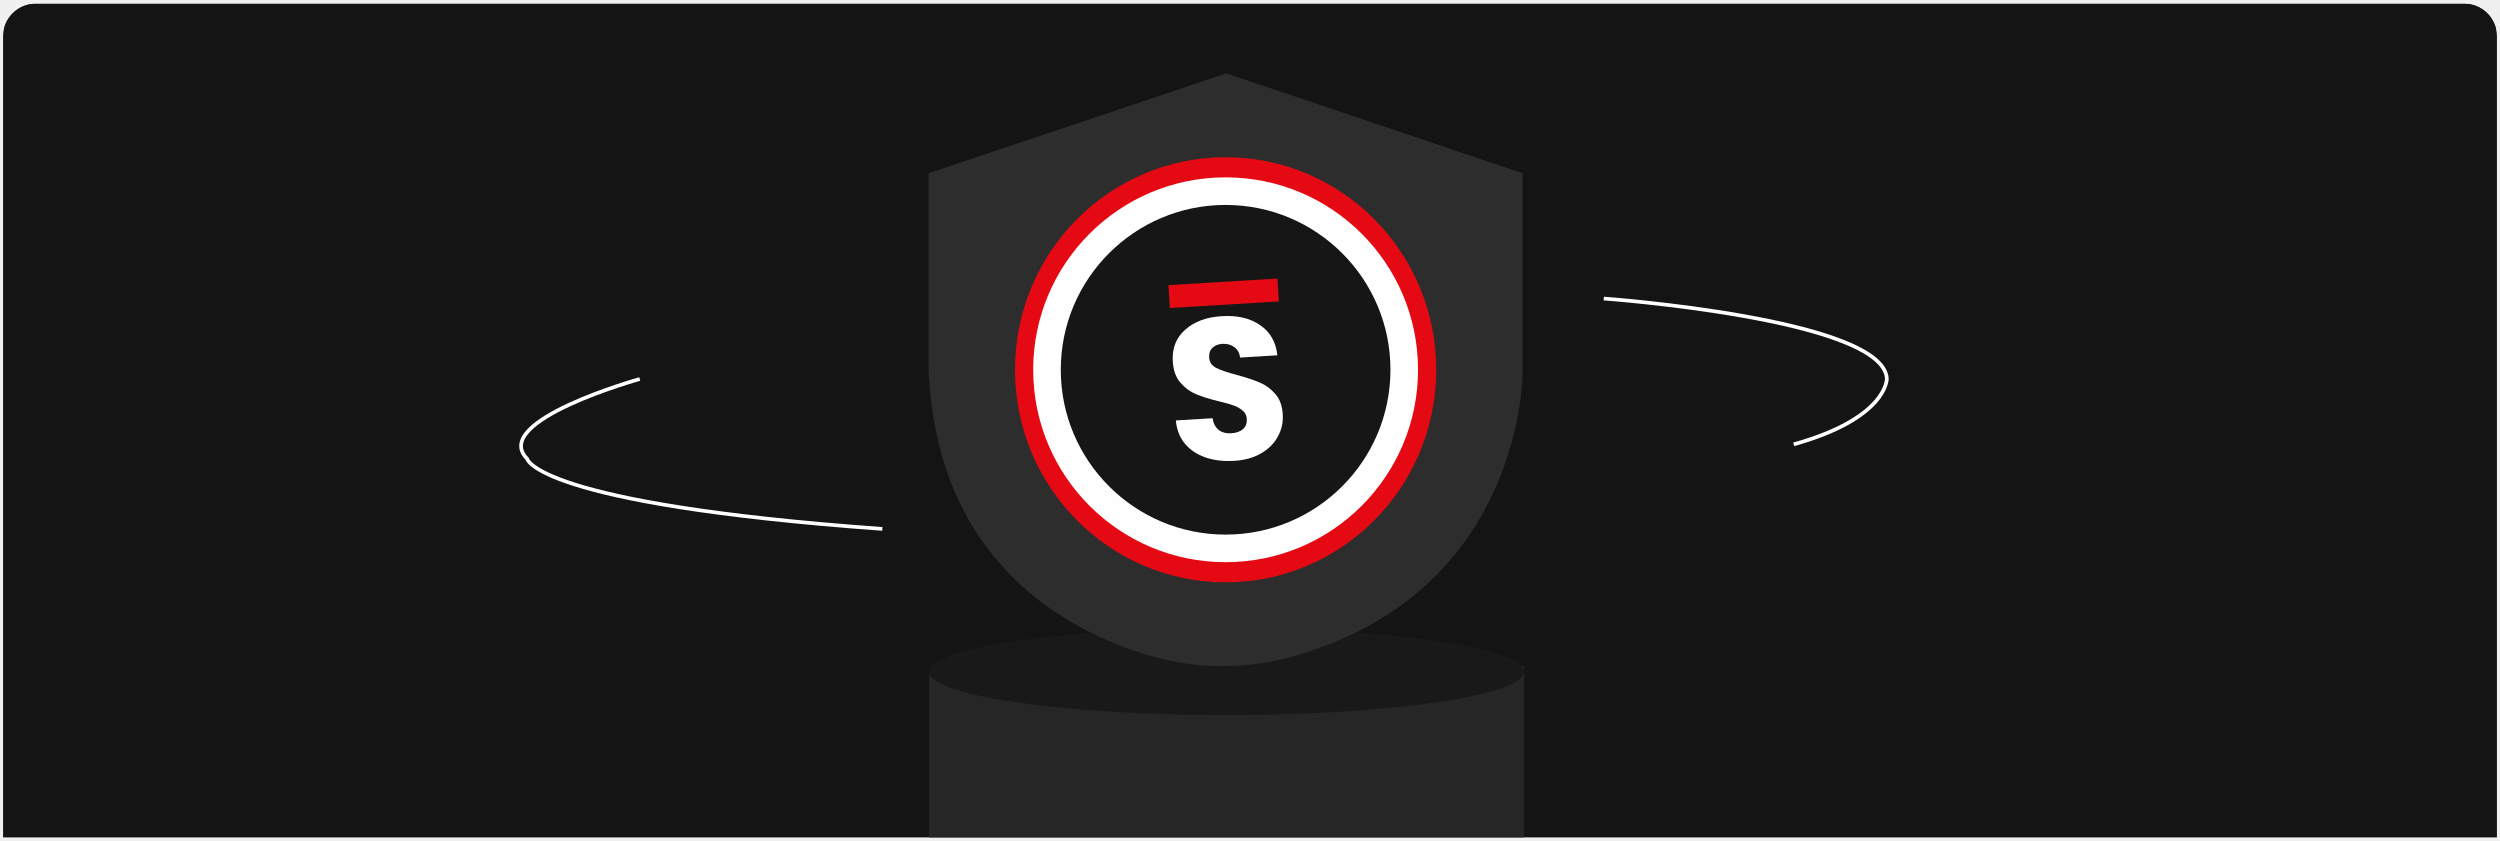
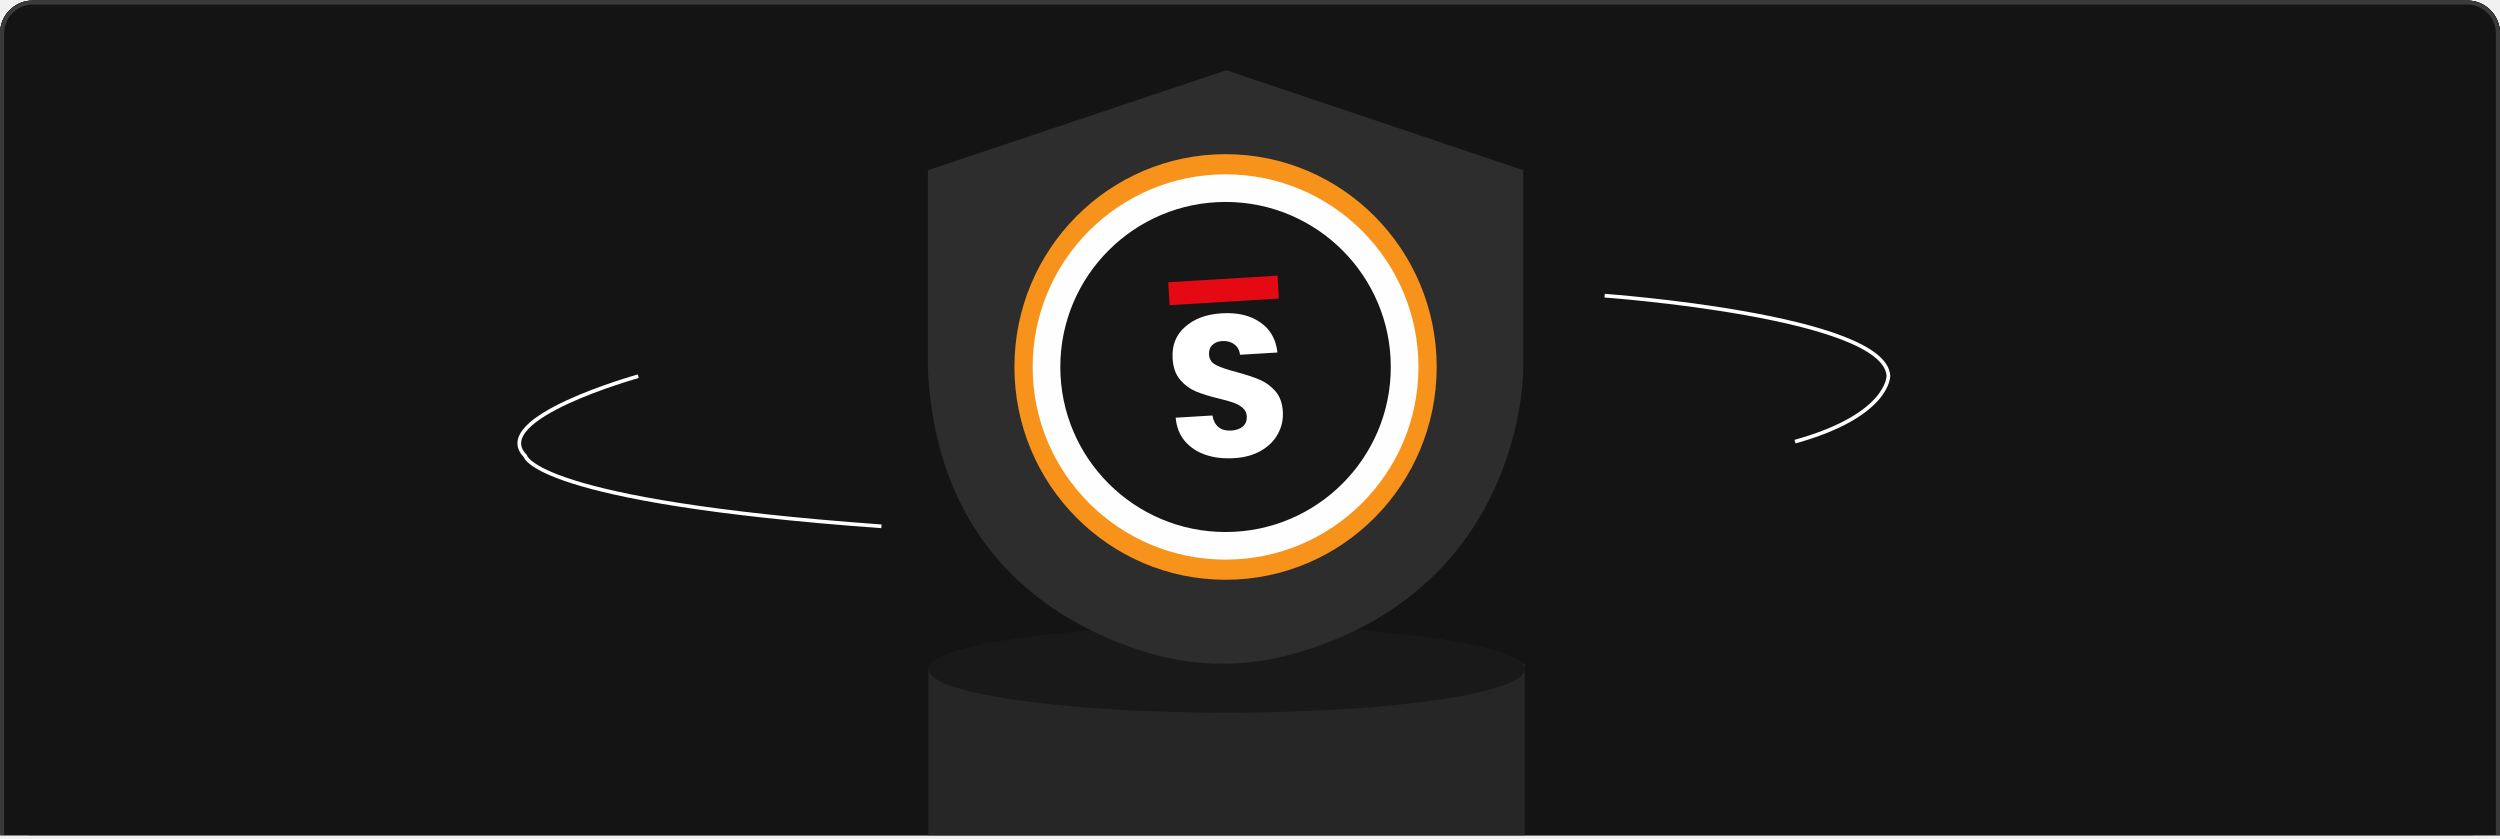
- <svg xmlns="http://www.w3.org/2000/svg" width="610" height="205" viewBox="0 0 610 205" fill="none">
-   <g clip-path="url(#clip0_822_3737)">
-     <path d="M0.75 8.904C0.75 4.486 4.332 0.904 8.75 0.904H601.25C605.668 0.904 609.25 4.486 609.25 8.904V204.327H0.75V8.904Z" fill="#141414" />
-     <rect width="608" height="203" transform="translate(1 1)" fill="#141414" />
-     <path d="M9 204C4.582 204 1 200.418 1 196V9C1 4.582 4.582 1 9 1H601C605.418 1 609 4.582 609 9V196C609 200.418 605.418 204 601 204H9Z" fill="#141414" />
-     <path d="M226.7 163.884V223.134H371.88V162.574L226.7 163.884Z" fill="#262626" />
-     <path d="M299.29 174.474C339.38 174.474 371.88 169.732 371.88 163.884C371.88 158.035 339.38 153.294 299.29 153.294C259.2 153.294 226.7 158.035 226.7 163.884C226.7 169.732 259.2 174.474 299.29 174.474Z" fill="#191919" />
-     <path d="M226.59 42.274L299.23 17.904L371.51 42.274V90.634C371.51 90.634 372.11 143.994 315.85 160.054C304.32 163.344 292.11 163.394 280.6 159.994C259.86 153.864 228.77 136.974 226.59 90.634V42.274Z" fill="#2D2D2D" />
-     <path d="M299.05 142.084C327.432 142.084 350.44 118.865 350.44 90.224C350.44 61.582 327.432 38.364 299.05 38.364C270.668 38.364 247.66 61.582 247.66 90.224C247.66 118.865 270.668 142.084 299.05 142.084Z" fill="#E50913" />
-     <path d="M299.05 137.174C324.98 137.174 346 116.154 346 90.224C346 64.294 324.98 43.274 299.05 43.274C273.12 43.274 252.1 64.294 252.1 90.224C252.1 116.154 273.12 137.174 299.05 137.174Z" fill="#FEFEFE" />
-     <path d="M299.05 130.444C321.263 130.444 339.27 112.437 339.27 90.224C339.27 68.011 321.263 50.004 299.05 50.004C276.837 50.004 258.83 68.011 258.83 90.224C258.83 112.437 276.837 130.444 299.05 130.444Z" fill="#161616" />
-     <path d="M311.7 67.964L285.1 69.574L285.44 75.154L312.04 73.544L311.7 67.964Z" fill="#E50913" />
-     <path d="M301.03 112.444C298.51 112.594 296.22 112.324 294.17 111.624C292.12 110.924 290.44 109.814 289.13 108.274C287.85 106.734 287.11 104.844 286.91 102.584L295.86 102.044C296.07 103.314 296.57 104.274 297.37 104.914C298.16 105.524 299.17 105.794 300.38 105.724C301.59 105.654 302.59 105.314 303.28 104.714C303.97 104.084 304.28 103.254 304.22 102.244C304.17 101.394 303.83 100.704 303.21 100.184C302.62 99.664 301.89 99.244 301.01 98.934C300.17 98.624 298.96 98.284 297.4 97.914C295.13 97.364 293.27 96.784 291.82 96.174C290.37 95.574 289.09 94.624 288 93.344C286.9 92.064 286.29 90.334 286.16 88.174C285.97 84.964 286.98 82.384 289.2 80.444C291.42 78.464 294.39 77.364 298.13 77.144C301.93 76.914 305.05 77.644 307.49 79.344C309.93 81.004 311.32 83.454 311.68 86.694L302.58 87.244C302.45 86.134 301.98 85.294 301.19 84.714C300.4 84.104 299.41 83.834 298.23 83.904C297.21 83.964 296.41 84.294 295.82 84.884C295.23 85.444 294.96 86.234 295.03 87.254C295.1 88.364 295.67 89.204 296.76 89.764C297.85 90.324 299.53 90.894 301.8 91.484C304.07 92.104 305.92 92.714 307.34 93.324C308.79 93.924 310.06 94.854 311.16 96.104C312.26 97.354 312.87 99.014 312.99 101.074C313.11 103.134 312.71 104.854 311.79 106.524C310.9 108.194 309.54 109.554 307.69 110.624C305.85 111.694 303.63 112.304 301.04 112.454L301.03 112.444Z" fill="white" />
-     <path d="M156.1 92.477C156.1 92.477 119.47 102.677 128.61 111.927C128.61 111.927 130.62 122.947 215.29 129.057" stroke="white" stroke-width="0.9" stroke-miterlimit="10" />
-     <path d="M391.32 72.847C391.32 72.847 459.5 77.757 460.39 92.377C460.39 92.377 460.61 102.017 437.66 108.417" stroke="white" stroke-width="0.9" stroke-miterlimit="10" />
+ <svg xmlns="http://www.w3.org/2000/svg" width="608" height="204" viewBox="0 0 608 204" fill="none">
+   <path d="M0 8.115C0 3.697 3.582 0.115 8 0.115H600C604.418 0.115 608 3.697 608 8.115V203.115H0V8.115Z" fill="#141414" />
+   <g clip-path="url(#clip0_1550_15826)">
+     <mask id="path-2-inside-1_1550_15826" fill="white">
+       <path d="M0 8.115C0 3.697 3.582 0.115 8 0.115H600C604.418 0.115 608 3.697 608 8.115V203.115H0V8.115Z" />
+     </mask>
+     <path d="M0 8.115C0 3.697 3.582 0.115 8 0.115H600C604.418 0.115 608 3.697 608 8.115V203.115H0V8.115Z" fill="#141414" />
+     <rect width="608" height="203" transform="translate(0.25 0.210938)" fill="#141414" />
+     <path d="M8.25 203.211C3.832 203.211 0.25 199.629 0.25 195.211V8.211C0.25 3.793 3.832 0.211 8.25 0.211H600.25C604.668 0.211 608.25 3.793 608.25 8.211V195.211C608.25 199.629 604.668 203.211 600.25 203.211H8.25Z" fill="#141414" />
+     <path d="M225.765 162.757V221.883H370.825V161.449L225.765 162.757Z" fill="#262626" />
+     <path d="M298.295 173.323C338.353 173.323 370.825 168.592 370.825 162.755C370.825 156.919 338.353 152.188 298.295 152.188C258.238 152.188 225.765 156.919 225.765 162.755C225.765 168.592 258.238 173.323 298.295 173.323Z" fill="#191919" />
+     <path d="M225.654 41.399L298.235 17.08L370.455 41.399V89.659C370.455 89.659 371.055 142.908 314.841 158.935C303.321 162.218 291.121 162.268 279.62 158.875C258.897 152.757 227.833 135.902 225.654 89.659V41.399Z" fill="#2D2D2D" />
+     <path d="M298.055 141C326.414 141 349.403 117.83 349.403 89.248C349.403 60.666 326.414 37.496 298.055 37.496C269.696 37.496 246.707 60.666 246.707 89.248C246.707 117.83 269.696 141 298.055 141Z" fill="#F7931A" />
+     <path d="M298.055 136.099C323.963 136.099 344.966 115.123 344.966 89.247C344.966 63.371 323.963 42.395 298.055 42.395C272.146 42.395 251.144 63.371 251.144 89.247C251.144 115.123 272.146 136.099 298.055 136.099Z" fill="#FEFEFE" />
+     <path d="M298.055 129.386C320.25 129.386 338.242 111.416 338.242 89.25C338.242 67.083 320.25 49.113 298.055 49.113C275.861 49.113 257.868 67.083 257.868 89.25C257.868 111.416 275.861 129.386 298.055 129.386Z" fill="#161616" />
+     <path d="M310.695 67.035L284.116 68.642L284.456 74.21L311.034 72.604L310.695 67.035Z" fill="#E50913" />
+     <path d="M300.033 111.424C297.515 111.574 295.227 111.304 293.179 110.606C291.13 109.907 289.452 108.8 288.143 107.263C286.864 105.726 286.124 103.84 285.925 101.585L294.867 101.046C295.077 102.313 295.577 103.271 296.376 103.91C297.165 104.518 298.174 104.788 299.383 104.718C300.592 104.648 301.592 104.309 302.281 103.71C302.97 103.081 303.28 102.253 303.22 101.245C303.17 100.397 302.831 99.709 302.211 99.19C301.622 98.671 300.892 98.251 300.013 97.942C299.174 97.633 297.965 97.293 296.406 96.924C294.138 96.375 292.279 95.797 290.83 95.188C289.382 94.589 288.103 93.641 287.014 92.364C285.915 91.086 285.305 89.36 285.175 87.204C284.985 84.001 285.994 81.427 288.213 79.491C290.431 77.515 293.398 76.417 297.135 76.198C300.932 75.968 304.05 76.696 306.488 78.393C308.926 80.049 310.314 82.494 310.674 85.728L301.582 86.276C301.452 85.169 300.982 84.331 300.193 83.752C299.403 83.143 298.414 82.874 297.235 82.943C296.216 83.003 295.417 83.333 294.827 83.921C294.238 84.48 293.968 85.269 294.038 86.287C294.108 87.394 294.677 88.232 295.766 88.791C296.856 89.35 298.534 89.919 300.802 90.508C303.07 91.126 304.919 91.735 306.338 92.344C307.787 92.943 309.055 93.871 310.155 95.118C311.254 96.365 311.863 98.022 311.983 100.078C312.103 102.133 311.703 103.85 310.784 105.516C309.895 107.183 308.536 108.54 306.687 109.608C304.849 110.676 302.631 111.284 300.043 111.434L300.033 111.424Z" fill="white" />
+     <path d="M155.223 91.496C155.223 91.496 118.623 101.675 127.755 110.906C127.755 110.906 129.764 121.903 214.364 128" stroke="white" stroke-width="0.9" stroke-miterlimit="10" />
+     <path d="M390.249 71.908C390.249 71.908 458.373 76.808 459.262 91.398C459.262 91.398 459.482 101.018 436.551 107.404" stroke="white" stroke-width="0.9" stroke-miterlimit="10" />
  </g>
+   <path d="M-1 8.115C-1 3.145 3.029 -0.885 8 -0.885H600C604.971 -0.885 609 3.145 609 8.115H607C607 4.249 603.866 1.115 600 1.115H8C4.134 1.115 1 4.249 1 8.115H-1ZM608 203.115H0H608ZM-1 203.115V8.115C-1 3.145 3.029 -0.885 8 -0.885V1.115C4.134 1.115 1 4.249 1 8.115V203.115H-1ZM600 -0.885C604.971 -0.885 609 3.145 609 8.115V203.115H607V8.115C607 4.249 603.866 1.115 600 1.115V-0.885Z" fill="#3A3A3A" mask="url(#path-2-inside-1_1550_15826)" />
  <defs>
-     <clipPath id="clip0_822_3737">
-       <path d="M0.75 8.904C0.75 4.486 4.332 0.904 8.75 0.904H601.25C605.668 0.904 609.25 4.486 609.25 8.904V204.327H0.75V8.904Z" fill="white" />
+     <clipPath id="clip0_1550_15826">
+       <path d="M0 8.115C0 3.697 3.582 0.115 8 0.115H600C604.418 0.115 608 3.697 608 8.115V203.115H0V8.115Z" fill="white" />
    </clipPath>
  </defs>
</svg>
